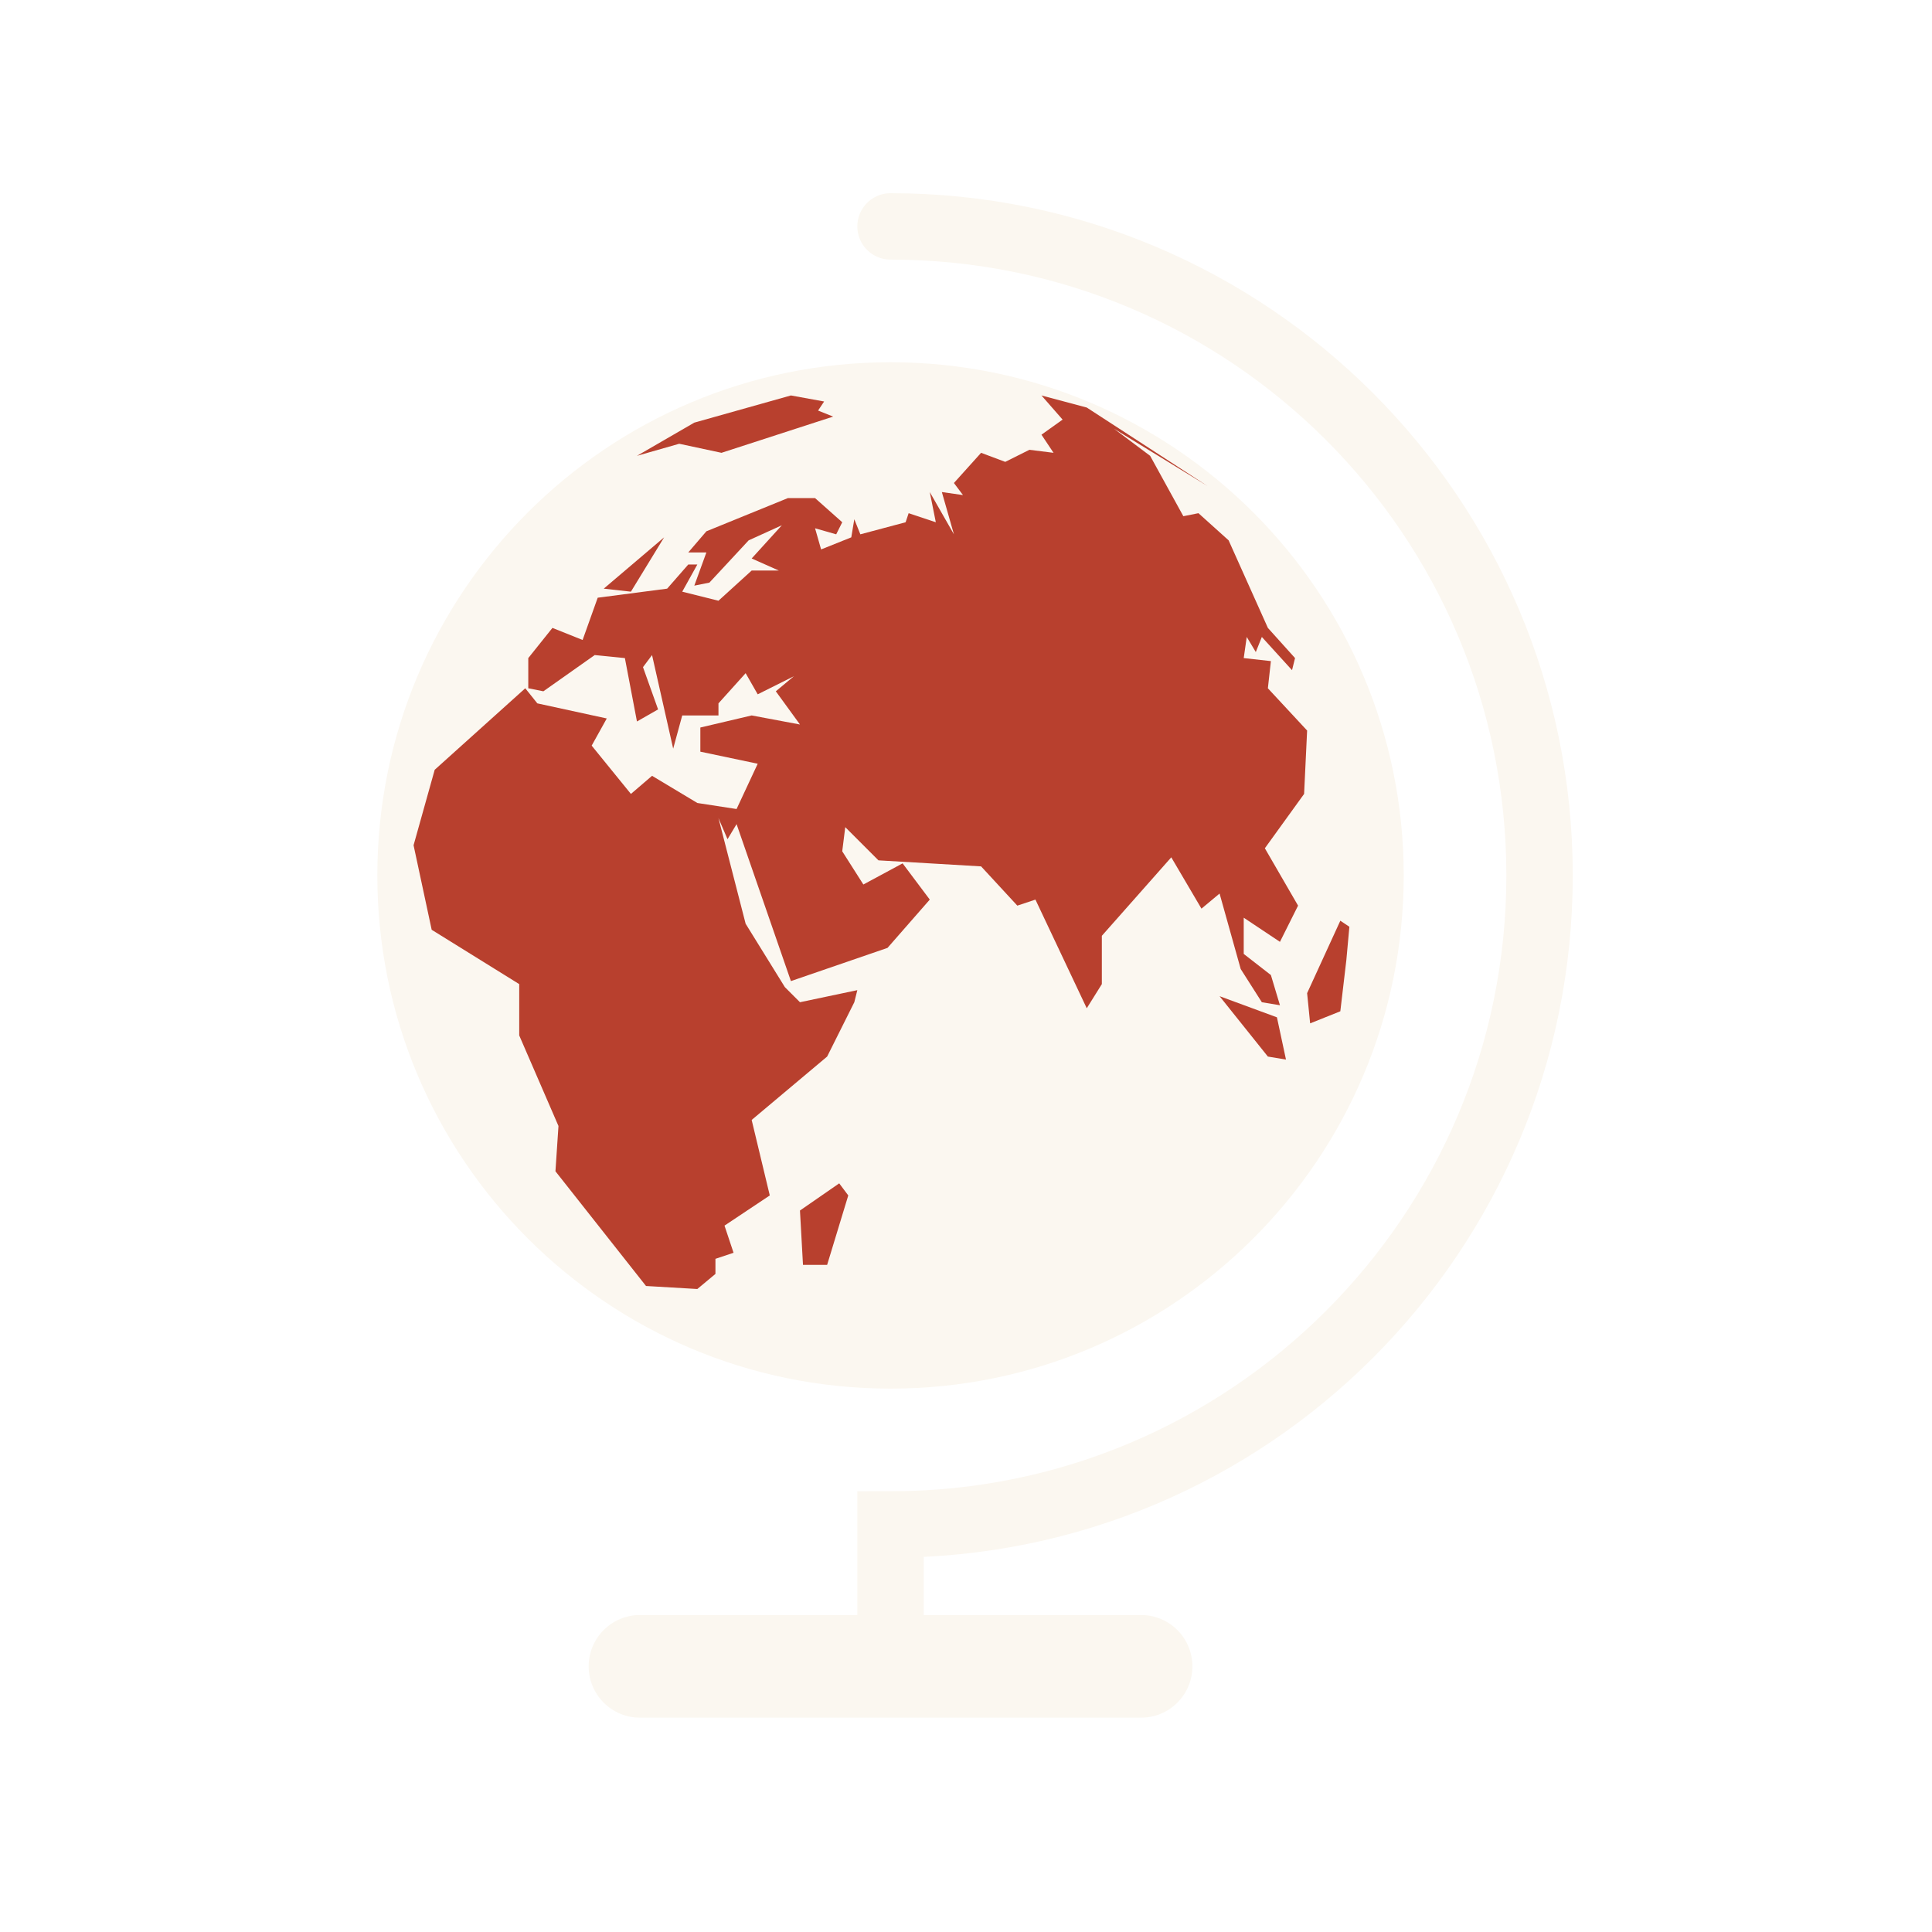
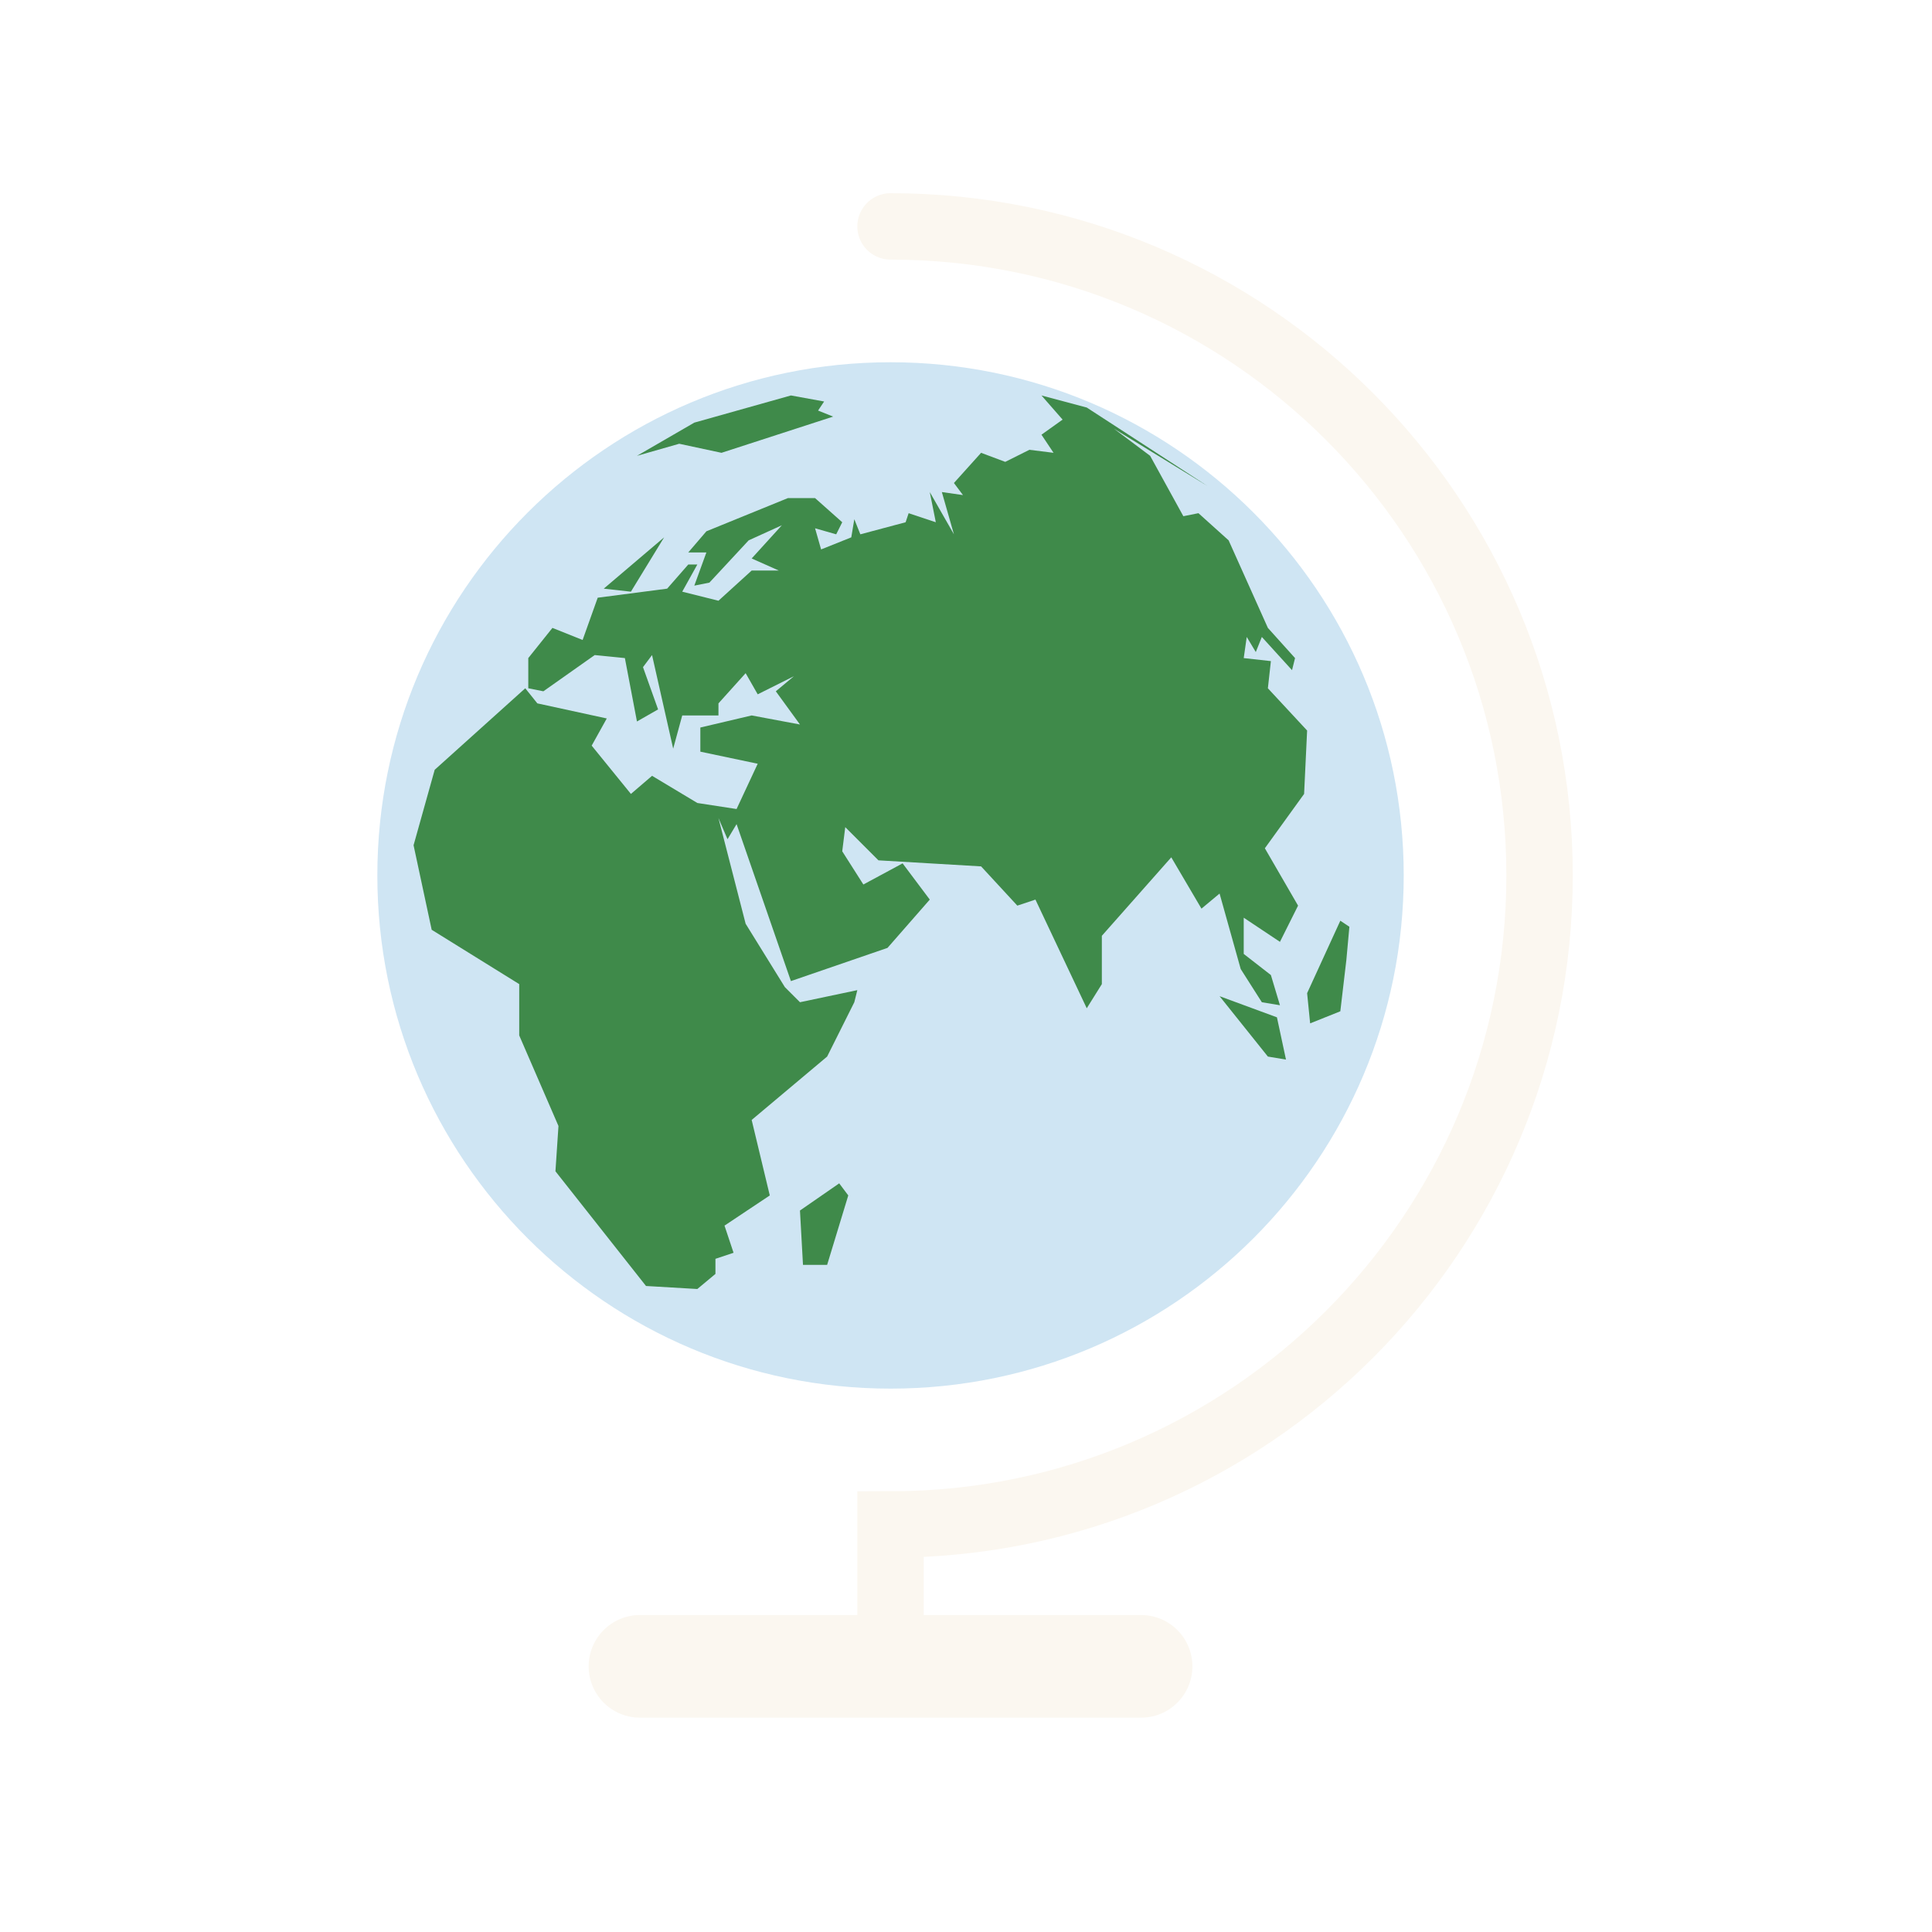
<svg xmlns="http://www.w3.org/2000/svg" viewBox="0 0 64 64">
  <defs>
    <clipPath id="gr-clip">
      <circle cx="32" cy="29" r="17" />
    </clipPath>
  </defs>
  <g transform="translate(-2.5 0)">
-     <circle class="gr-sea" cx="32" cy="29" r="17" fill="#fbf7f0" />
-     <path class="gr-land" clip-path="url(#gr-clip)" fill="#b8402e" d="M30.6 39.6L29.9 41.9L29.1 41.9L29.0 40.1L30.3 39.2ZM45.1 35.1L44.5 35.0L42.9 33.0L44.8 33.7ZM47.1 31.8L46.9 33.5L45.9 33.9L45.8 32.9L46.9 30.5L47.2 30.7ZM24.5 17.8L23.4 19.6L22.5 19.5ZM35.0 15.0L35.8 15.3L36.6 14.9L37.4 15.0L37.0 14.4L37.7 13.9L37.0 13.1L38.5 13.5L42.5 16.1L39.4 14.2L40.6 15.1L41.7 17.1L42.2 17.0L43.2 17.9L44.5 20.8L45.4 21.8L45.3 22.2L44.3 21.1L44.1 21.6L43.8 21.1L43.7 21.8L44.6 21.9L44.5 22.8L45.8 24.2L45.7 26.3L44.4 28.1L45.5 30.0L44.9 31.2L43.7 30.4L43.7 31.6L44.6 32.3L44.9 33.3L44.3 33.2L43.6 32.1L42.9 29.6L42.3 30.1L41.3 28.4L39.0 31.0L39.0 32.6L38.5 33.4L36.8 29.8L36.2 30.0L35.0 28.7L31.6 28.5L30.5 27.4L30.4 28.2L31.1 29.3L32.4 28.6L33.3 29.8L31.9 31.4L28.7 32.5L26.9 27.3L26.6 27.8L26.3 27.1L27.2 30.6L28.5 32.7L29.0 33.2L30.9 32.8L30.8 33.2L29.9 35.0L27.4 37.1L28.0 39.6L26.5 40.6L26.8 41.5L26.2 41.7L26.2 42.2L25.6 42.7L23.9 42.6L20.9 38.8L21.0 37.3L19.7 34.3L19.7 32.6L16.8 30.8L16.2 28.0L16.9 25.5L19.9 22.8L20.3 23.3L22.6 23.8L22.1 24.7L23.4 26.3L24.1 25.7L25.6 26.6L26.9 26.8L27.6 25.3L25.7 24.9L25.7 24.1L27.4 23.7L29.0 24.0L28.2 22.9L28.8 22.4L27.6 23.0L27.2 22.3L26.3 23.3L26.3 23.7L25.1 23.7L24.8 24.8L24.1 21.7L23.8 22.1L24.3 23.5L23.6 23.9L23.2 21.8L22.2 21.7L20.5 22.9L20.0 22.8L20.0 21.8L20.8 20.8L21.8 21.2L22.3 19.8L24.6 19.5L25.3 18.7L25.6 18.7L25.1 19.6L26.3 19.9L27.4 18.9L28.3 18.9L27.4 18.5L28.4 17.4L27.3 17.9L26.0 19.3L25.5 19.4L25.9 18.3L25.3 18.3L25.9 17.6L28.6 16.5L29.5 16.5L30.4 17.3L30.2 17.7L29.5 17.5L29.7 18.2L30.7 17.8L30.8 17.2L31.0 17.7L32.5 17.3L32.6 17.0L33.5 17.3L33.3 16.3L34.1 17.7L33.7 16.3L34.4 16.4L34.1 16.0ZM30.1 13.8L26.4 15.0L25.0 14.7L23.6 15.1L25.5 14.0L28.7 13.1L29.8 13.3L29.6 13.6Z" />
+     <circle class="gr-sea" cx="32" cy="29" r="17" fill="#cfe5f3" />
+     <path class="gr-land" clip-path="url(#gr-clip)" fill="#3f8a4a" d="M30.6 39.6L29.9 41.9L29.1 41.9L29.0 40.1L30.3 39.2ZM45.1 35.1L44.5 35.0L42.9 33.0L44.8 33.7ZM47.1 31.8L46.9 33.5L45.9 33.9L45.8 32.9L46.9 30.5L47.2 30.7ZM24.5 17.8L23.4 19.6L22.5 19.5ZM35.0 15.0L35.8 15.3L36.6 14.9L37.4 15.0L37.0 14.4L37.7 13.9L37.0 13.1L38.5 13.5L42.5 16.1L39.4 14.2L40.6 15.1L41.7 17.1L42.2 17.0L43.2 17.9L44.5 20.8L45.4 21.8L45.3 22.2L44.3 21.1L44.1 21.6L43.8 21.1L43.7 21.8L44.6 21.9L44.5 22.8L45.8 24.2L45.7 26.3L44.4 28.1L45.5 30.0L44.9 31.2L43.7 30.4L43.7 31.6L44.6 32.3L44.9 33.3L44.3 33.2L43.6 32.1L42.9 29.6L42.3 30.1L41.3 28.4L39.0 31.0L39.0 32.6L38.5 33.4L36.8 29.8L36.2 30.0L35.0 28.7L31.6 28.5L30.5 27.4L30.4 28.2L31.1 29.3L32.4 28.6L33.3 29.8L31.9 31.4L28.7 32.5L26.9 27.3L26.6 27.8L26.3 27.1L27.2 30.6L28.5 32.7L29.0 33.2L30.9 32.8L30.8 33.2L29.9 35.0L27.4 37.1L28.0 39.6L26.5 40.6L26.8 41.5L26.2 41.7L26.2 42.2L25.6 42.7L23.9 42.6L20.9 38.8L21.0 37.3L19.7 34.3L19.7 32.6L16.8 30.8L16.2 28.0L16.9 25.5L19.9 22.8L20.3 23.3L22.6 23.8L22.1 24.7L23.4 26.3L24.1 25.7L25.6 26.6L26.9 26.8L27.6 25.3L25.7 24.9L25.7 24.1L27.4 23.7L29.0 24.0L28.2 22.9L28.8 22.4L27.6 23.0L27.2 22.3L26.3 23.3L26.3 23.7L25.1 23.7L24.8 24.8L24.1 21.7L23.8 22.1L24.3 23.5L23.6 23.9L23.2 21.8L22.2 21.7L20.5 22.9L20.0 22.8L20.0 21.8L20.8 20.8L21.8 21.2L22.3 19.8L24.6 19.5L25.3 18.7L25.6 18.7L25.1 19.6L26.3 19.9L27.4 18.9L28.3 18.9L27.4 18.5L28.4 17.4L27.3 17.9L26.0 19.3L25.5 19.4L25.9 18.3L25.3 18.3L25.9 17.6L28.6 16.5L29.5 16.5L30.4 17.3L30.2 17.7L29.5 17.5L29.7 18.2L30.7 17.8L30.8 17.2L31.0 17.7L32.5 17.3L32.6 17.0L33.5 17.3L33.3 16.3L34.1 17.7L33.7 16.3L34.4 16.4L34.1 16.0ZM30.1 13.8L26.4 15.0L25.0 14.7L23.6 15.1L25.5 14.0L28.7 13.1L29.8 13.3L29.6 13.6Z" />
    <path class="gr-frame" d="M32 7.5A21.5 21.5 0 0 1 32 50.5V54.5" fill="none" stroke="#fbf7f0" stroke-width="2.2" stroke-linecap="round" />
    <rect class="gr-base" x="22" y="53.5" width="20" height="3.4" rx="1.7" fill="#fbf7f0" />
  </g>
</svg>
